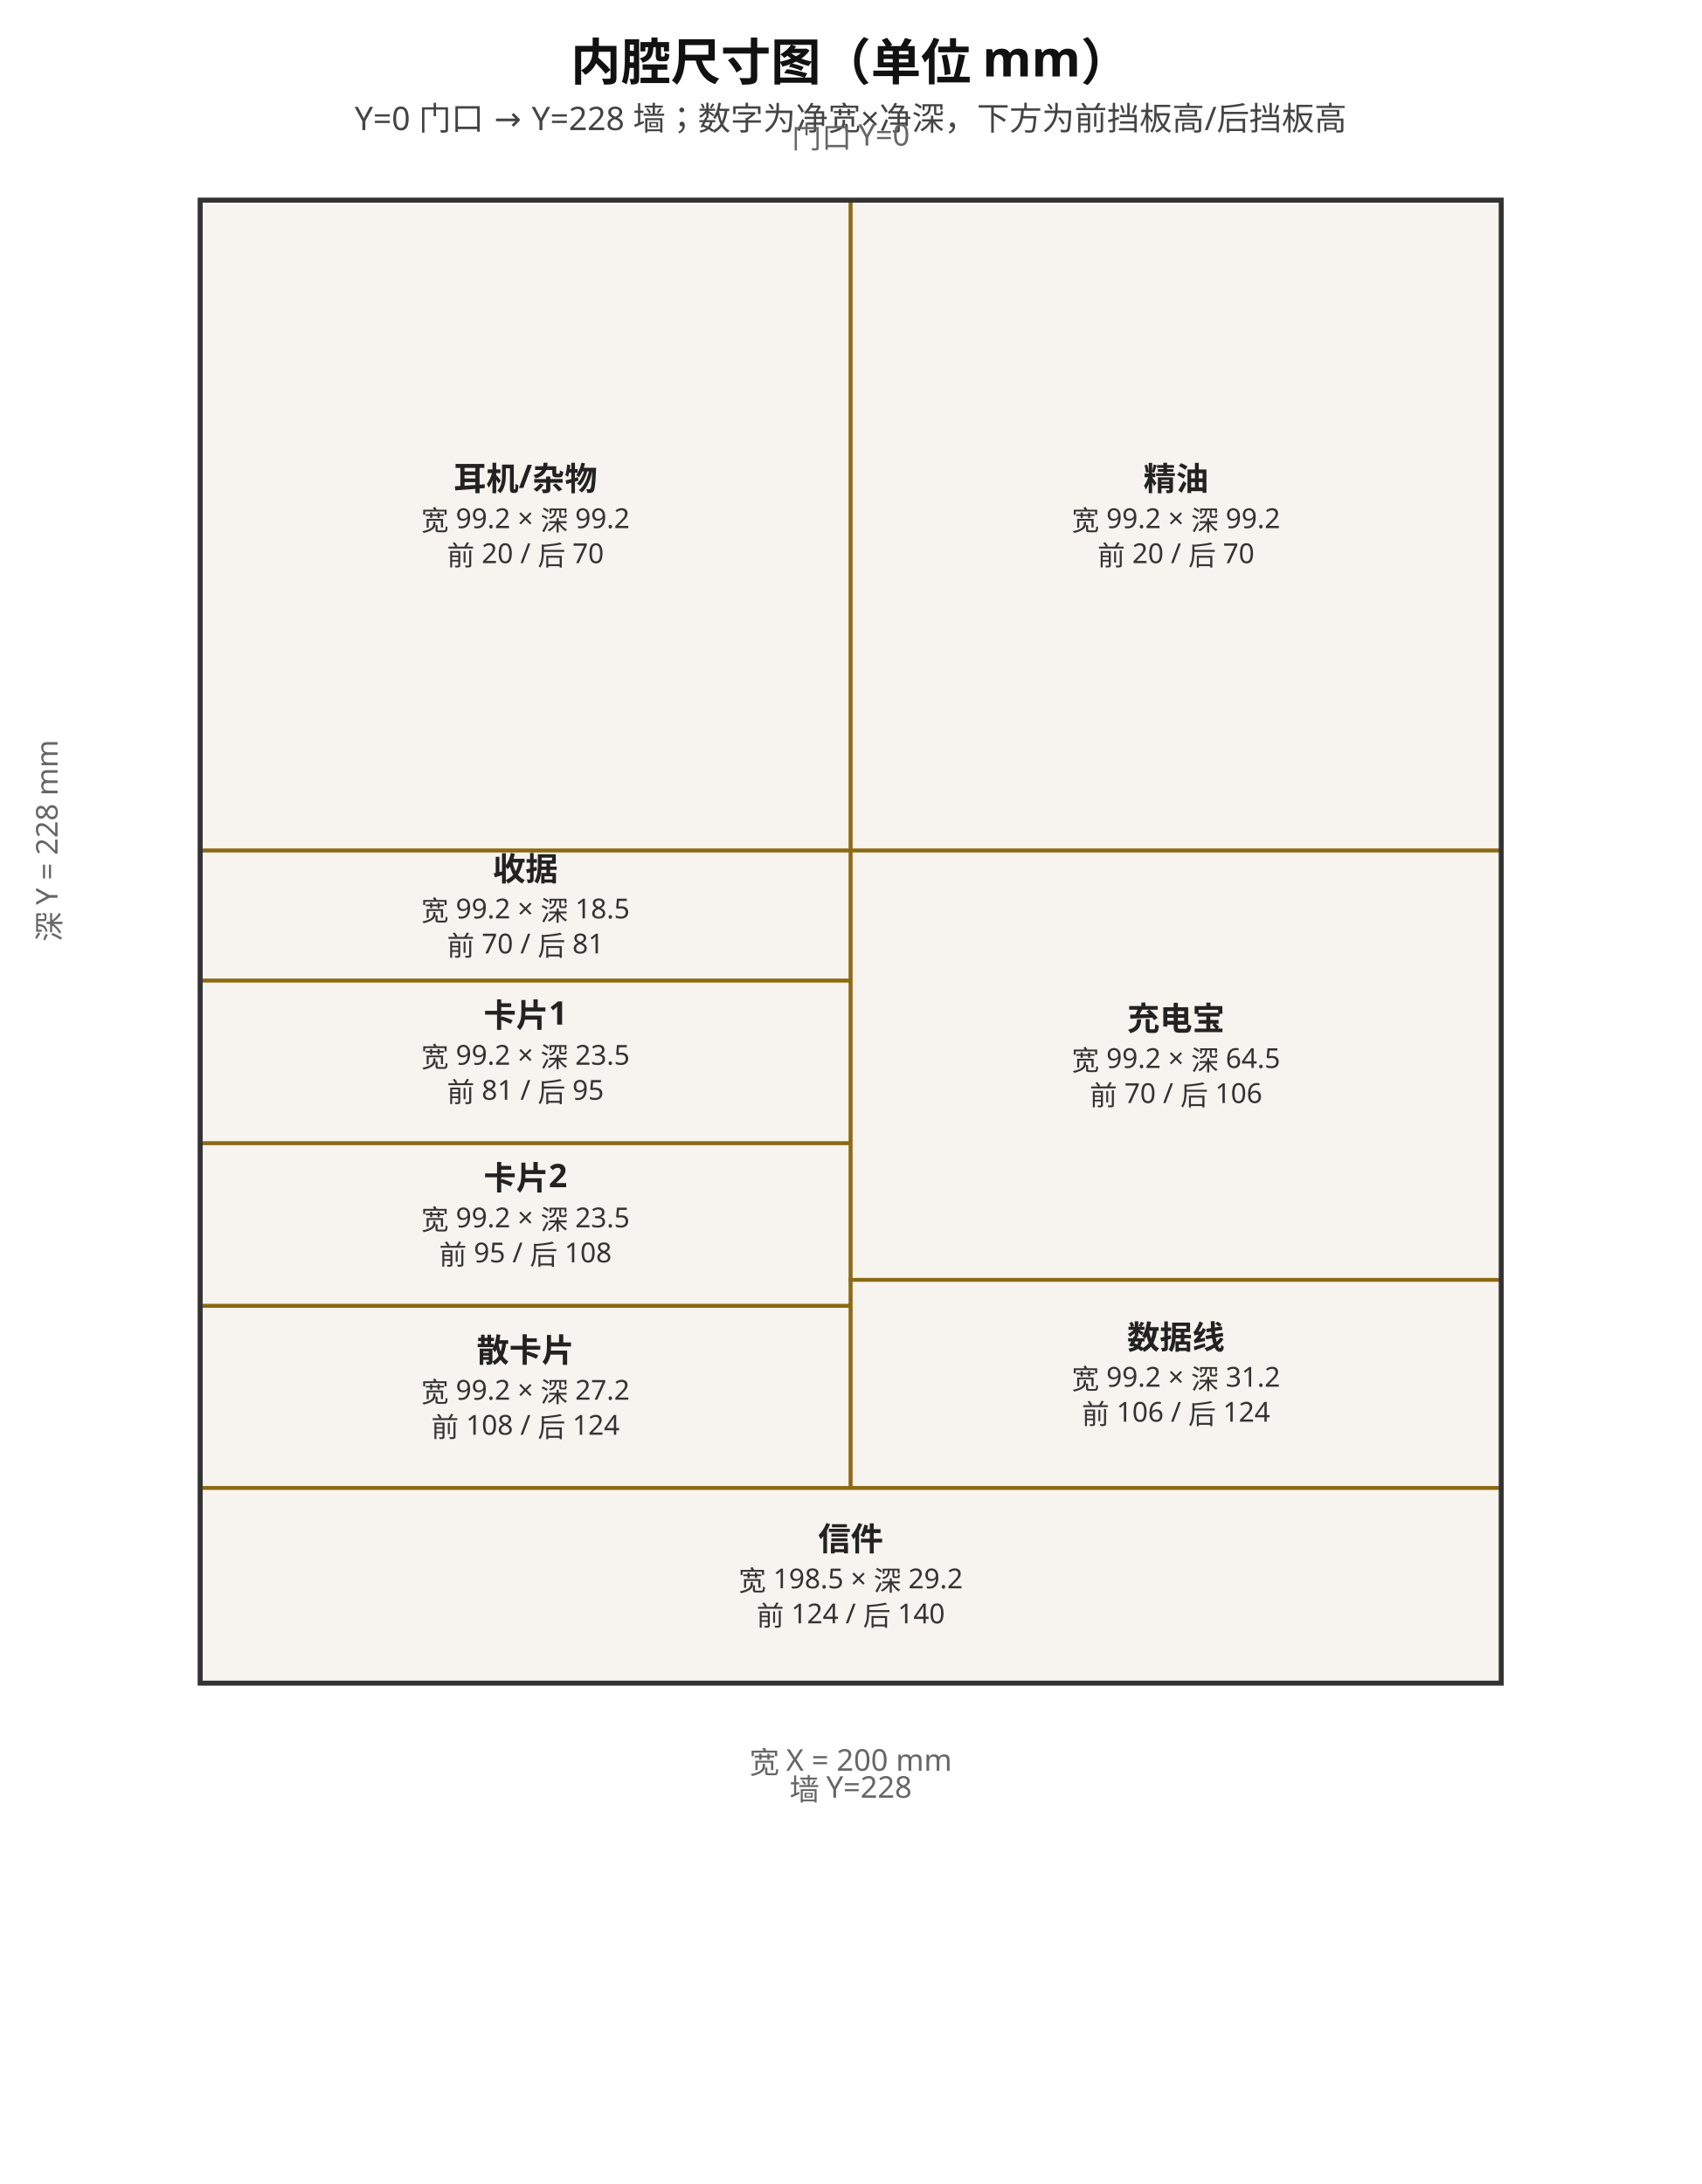
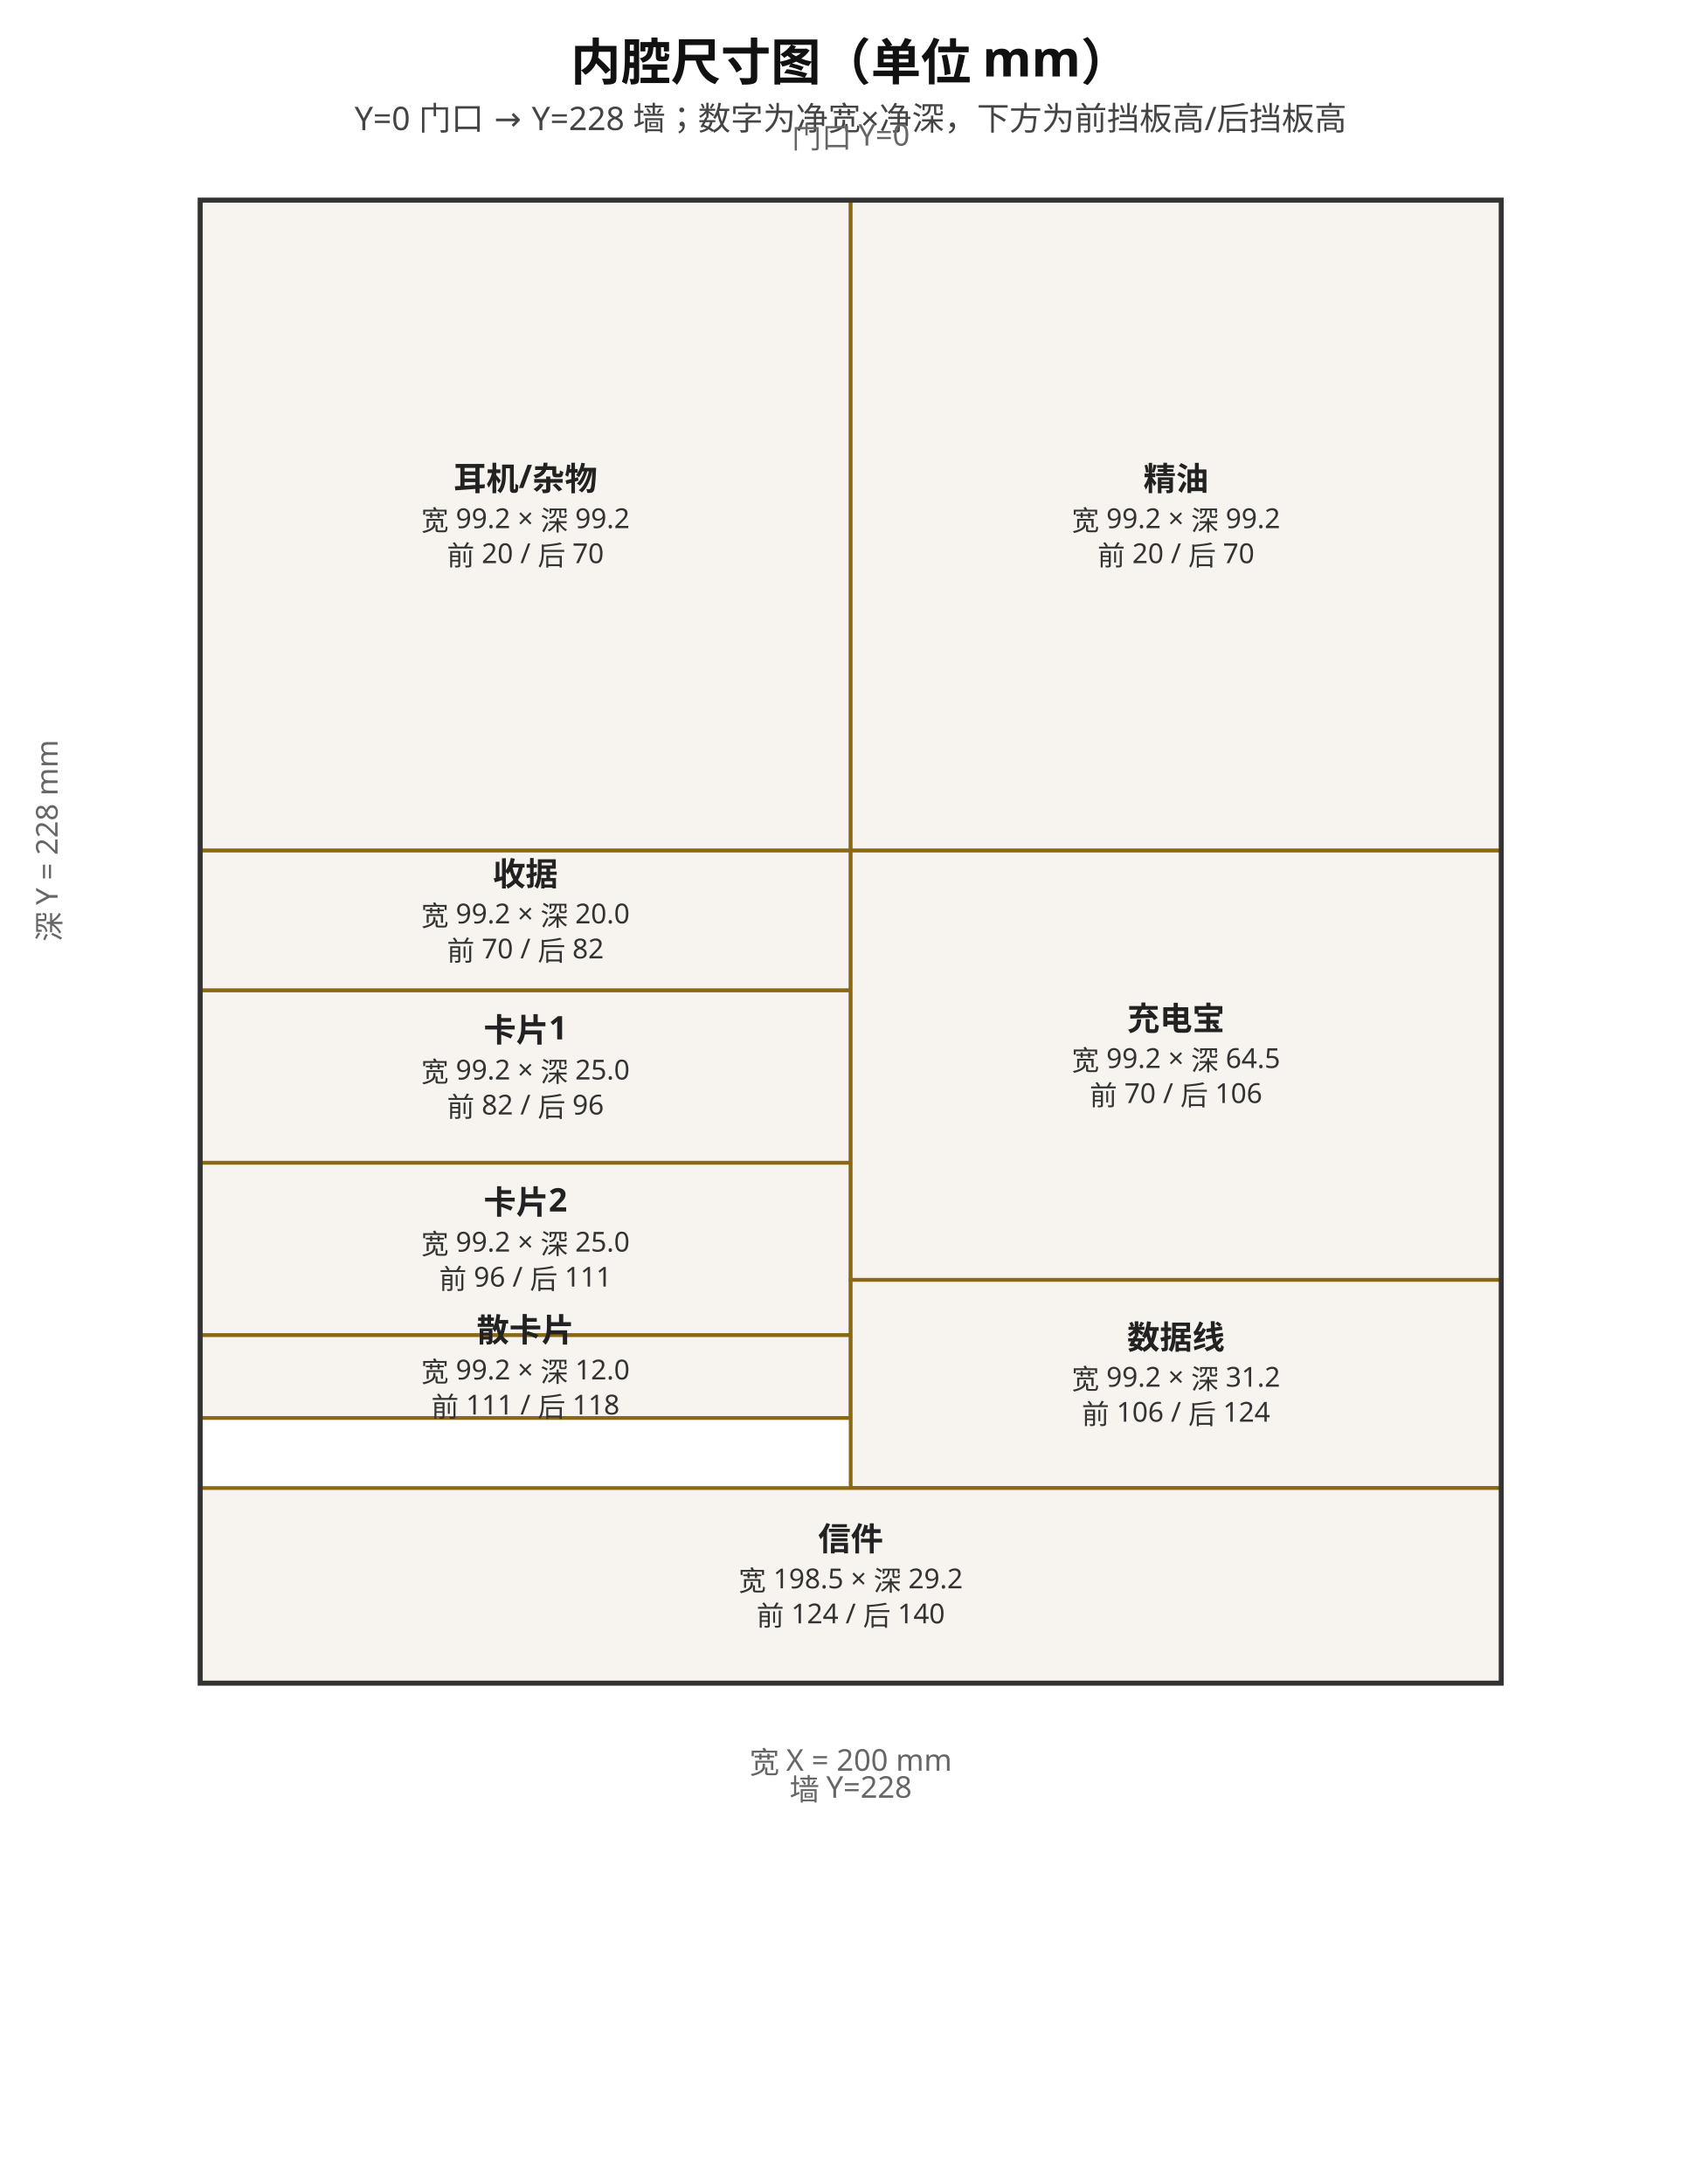
<svg xmlns="http://www.w3.org/2000/svg" width="680" height="873" viewBox="0 0 680 873">
  <style>
  .title { font: bold 20px sans-serif; fill: #111; }
  .subtitle { font: 13px sans-serif; fill: #444; }
  .cell { fill: #f7f3ee; stroke: #8b6914; stroke-width: 1.5; }
  .label { font: bold 13px sans-serif; fill: #222; }
  .dim { font: 11px sans-serif; fill: #333; }
  .axis { font: 12px sans-serif; fill: #666; }
  .arrow { stroke: #666; stroke-width: 1; marker-end: url(#arr); }
</style>
  <defs>
    <marker id="arr" markerWidth="8" markerHeight="8" refX="6" refY="3" orient="auto">
      <path d="M0,0 L6,3 L0,6 Z" fill="#666" />
    </marker>
  </defs>
  <text x="340" y="32" text-anchor="middle" class="title">内腔尺寸图（单位 mm）</text>
  <text x="340" y="52" text-anchor="middle" class="subtitle">Y=0 门口 → Y=228 墙；数字为净宽×净深，下方为前挡板高/后挡板高</text>
  <rect class="cell" x="80.0" y="80.0" width="260.0" height="260.0" />
  <text x="210.0" y="196.0" text-anchor="middle" class="label">耳机/杂物</text>
  <text x="210.0" y="212.0" text-anchor="middle" class="dim">宽 99.2 × 深 99.2</text>
  <text x="210.0" y="226.0" text-anchor="middle" class="dim">前 20 / 后 70</text>
  <rect class="cell" x="340.0" y="80.0" width="260.0" height="260.0" />
  <text x="470.0" y="196.0" text-anchor="middle" class="label">精油</text>
  <text x="470.0" y="212.0" text-anchor="middle" class="dim">宽 99.2 × 深 99.2</text>
  <text x="470.0" y="226.0" text-anchor="middle" class="dim">前 20 / 后 70</text>
-   <rect class="cell" x="80.0" y="340.0" width="260.0" height="52.0" />
-   <text x="210.0" y="352.0" text-anchor="middle" class="label">收据</text>
-   <text x="210.0" y="368.0" text-anchor="middle" class="dim">宽 99.2 × 深 18.5</text>
-   <text x="210.0" y="382.0" text-anchor="middle" class="dim">前 70 / 后 81</text>
-   <rect class="cell" x="80.0" y="392.0" width="260.0" height="65.0" />
-   <text x="210.0" y="410.5" text-anchor="middle" class="label">卡片1</text>
-   <text x="210.0" y="426.5" text-anchor="middle" class="dim">宽 99.2 × 深 23.5</text>
-   <text x="210.0" y="440.5" text-anchor="middle" class="dim">前 81 / 后 95</text>
-   <rect class="cell" x="80.0" y="457.0" width="260.0" height="65.0" />
-   <text x="210.0" y="475.5" text-anchor="middle" class="label">卡片2</text>
-   <text x="210.0" y="491.5" text-anchor="middle" class="dim">宽 99.2 × 深 23.5</text>
-   <text x="210.0" y="505.5" text-anchor="middle" class="dim">前 95 / 后 108</text>
-   <rect class="cell" x="80.0" y="522.0" width="260.0" height="72.8" />
-   <text x="210.0" y="544.4" text-anchor="middle" class="label">散卡片</text>
-   <text x="210.0" y="560.4" text-anchor="middle" class="dim">宽 99.2 × 深 27.2</text>
-   <text x="210.0" y="574.4" text-anchor="middle" class="dim">前 108 / 后 124</text>
+   <rect class="cell" x="80.0" y="340.0" width="260.0" height="55.9" />
+   <text x="210.0" y="354.0" text-anchor="middle" class="label">收据</text>
+   <text x="210.0" y="370.0" text-anchor="middle" class="dim">宽 99.2 × 深 20.0</text>
+   <text x="210.0" y="384.0" text-anchor="middle" class="dim">前 70 / 后 82</text>
+   <rect class="cell" x="80.0" y="395.9" width="260.0" height="68.9" />
+   <text x="210.0" y="416.4" text-anchor="middle" class="label">卡片1</text>
+   <text x="210.0" y="432.4" text-anchor="middle" class="dim">宽 99.2 × 深 25.0</text>
+   <text x="210.0" y="446.4" text-anchor="middle" class="dim">前 82 / 后 96</text>
+   <rect class="cell" x="80.0" y="464.8" width="260.0" height="68.9" />
+   <text x="210.0" y="485.2" text-anchor="middle" class="label">卡片2</text>
+   <text x="210.0" y="501.2" text-anchor="middle" class="dim">宽 99.2 × 深 25.0</text>
+   <text x="210.0" y="515.2" text-anchor="middle" class="dim">前 96 / 后 111</text>
+   <rect class="cell" x="80.0" y="533.7" width="260.0" height="33.1" />
+   <text x="210.0" y="536.3" text-anchor="middle" class="label">散卡片</text>
+   <text x="210.0" y="552.3" text-anchor="middle" class="dim">宽 99.2 × 深 12.0</text>
+   <text x="210.0" y="566.3" text-anchor="middle" class="dim">前 111 / 后 118</text>
  <rect class="cell" x="340.0" y="340.0" width="260.0" height="171.6" />
  <text x="470.0" y="411.8" text-anchor="middle" class="label">充电宝</text>
  <text x="470.0" y="427.8" text-anchor="middle" class="dim">宽 99.2 × 深 64.5</text>
  <text x="470.0" y="441.8" text-anchor="middle" class="dim">前 70 / 后 106</text>
  <rect class="cell" x="340.0" y="511.6" width="260.0" height="83.2" />
  <text x="470.0" y="539.2" text-anchor="middle" class="label">数据线</text>
  <text x="470.0" y="555.2" text-anchor="middle" class="dim">宽 99.2 × 深 31.2</text>
  <text x="470.0" y="569.2" text-anchor="middle" class="dim">前 106 / 后 124</text>
  <rect class="cell" x="80.0" y="594.8" width="520.0" height="78.0" />
  <text x="340.0" y="619.8" text-anchor="middle" class="label">信件</text>
  <text x="340.0" y="635.8" text-anchor="middle" class="dim">宽 198.5 × 深 29.2</text>
  <text x="340.0" y="649.8" text-anchor="middle" class="dim">前 124 / 后 140</text>
  <rect fill="none" stroke="#333" stroke-width="2" x="80.0" y="80.0" width="520.0" height="592.8" />
  <text x="340.0" y="708.8" text-anchor="middle" class="axis">宽 X = 200 mm</text>
  <text x="24" y="376.4" class="axis" transform="rotate(-90 24 376.4)">深 Y = 228 mm</text>
  <text x="340.0" y="59.2" text-anchor="middle" class="axis">门口 Y=0</text>
  <text x="340.0" y="719.6" text-anchor="middle" class="axis">墙 Y=228</text>
</svg>
